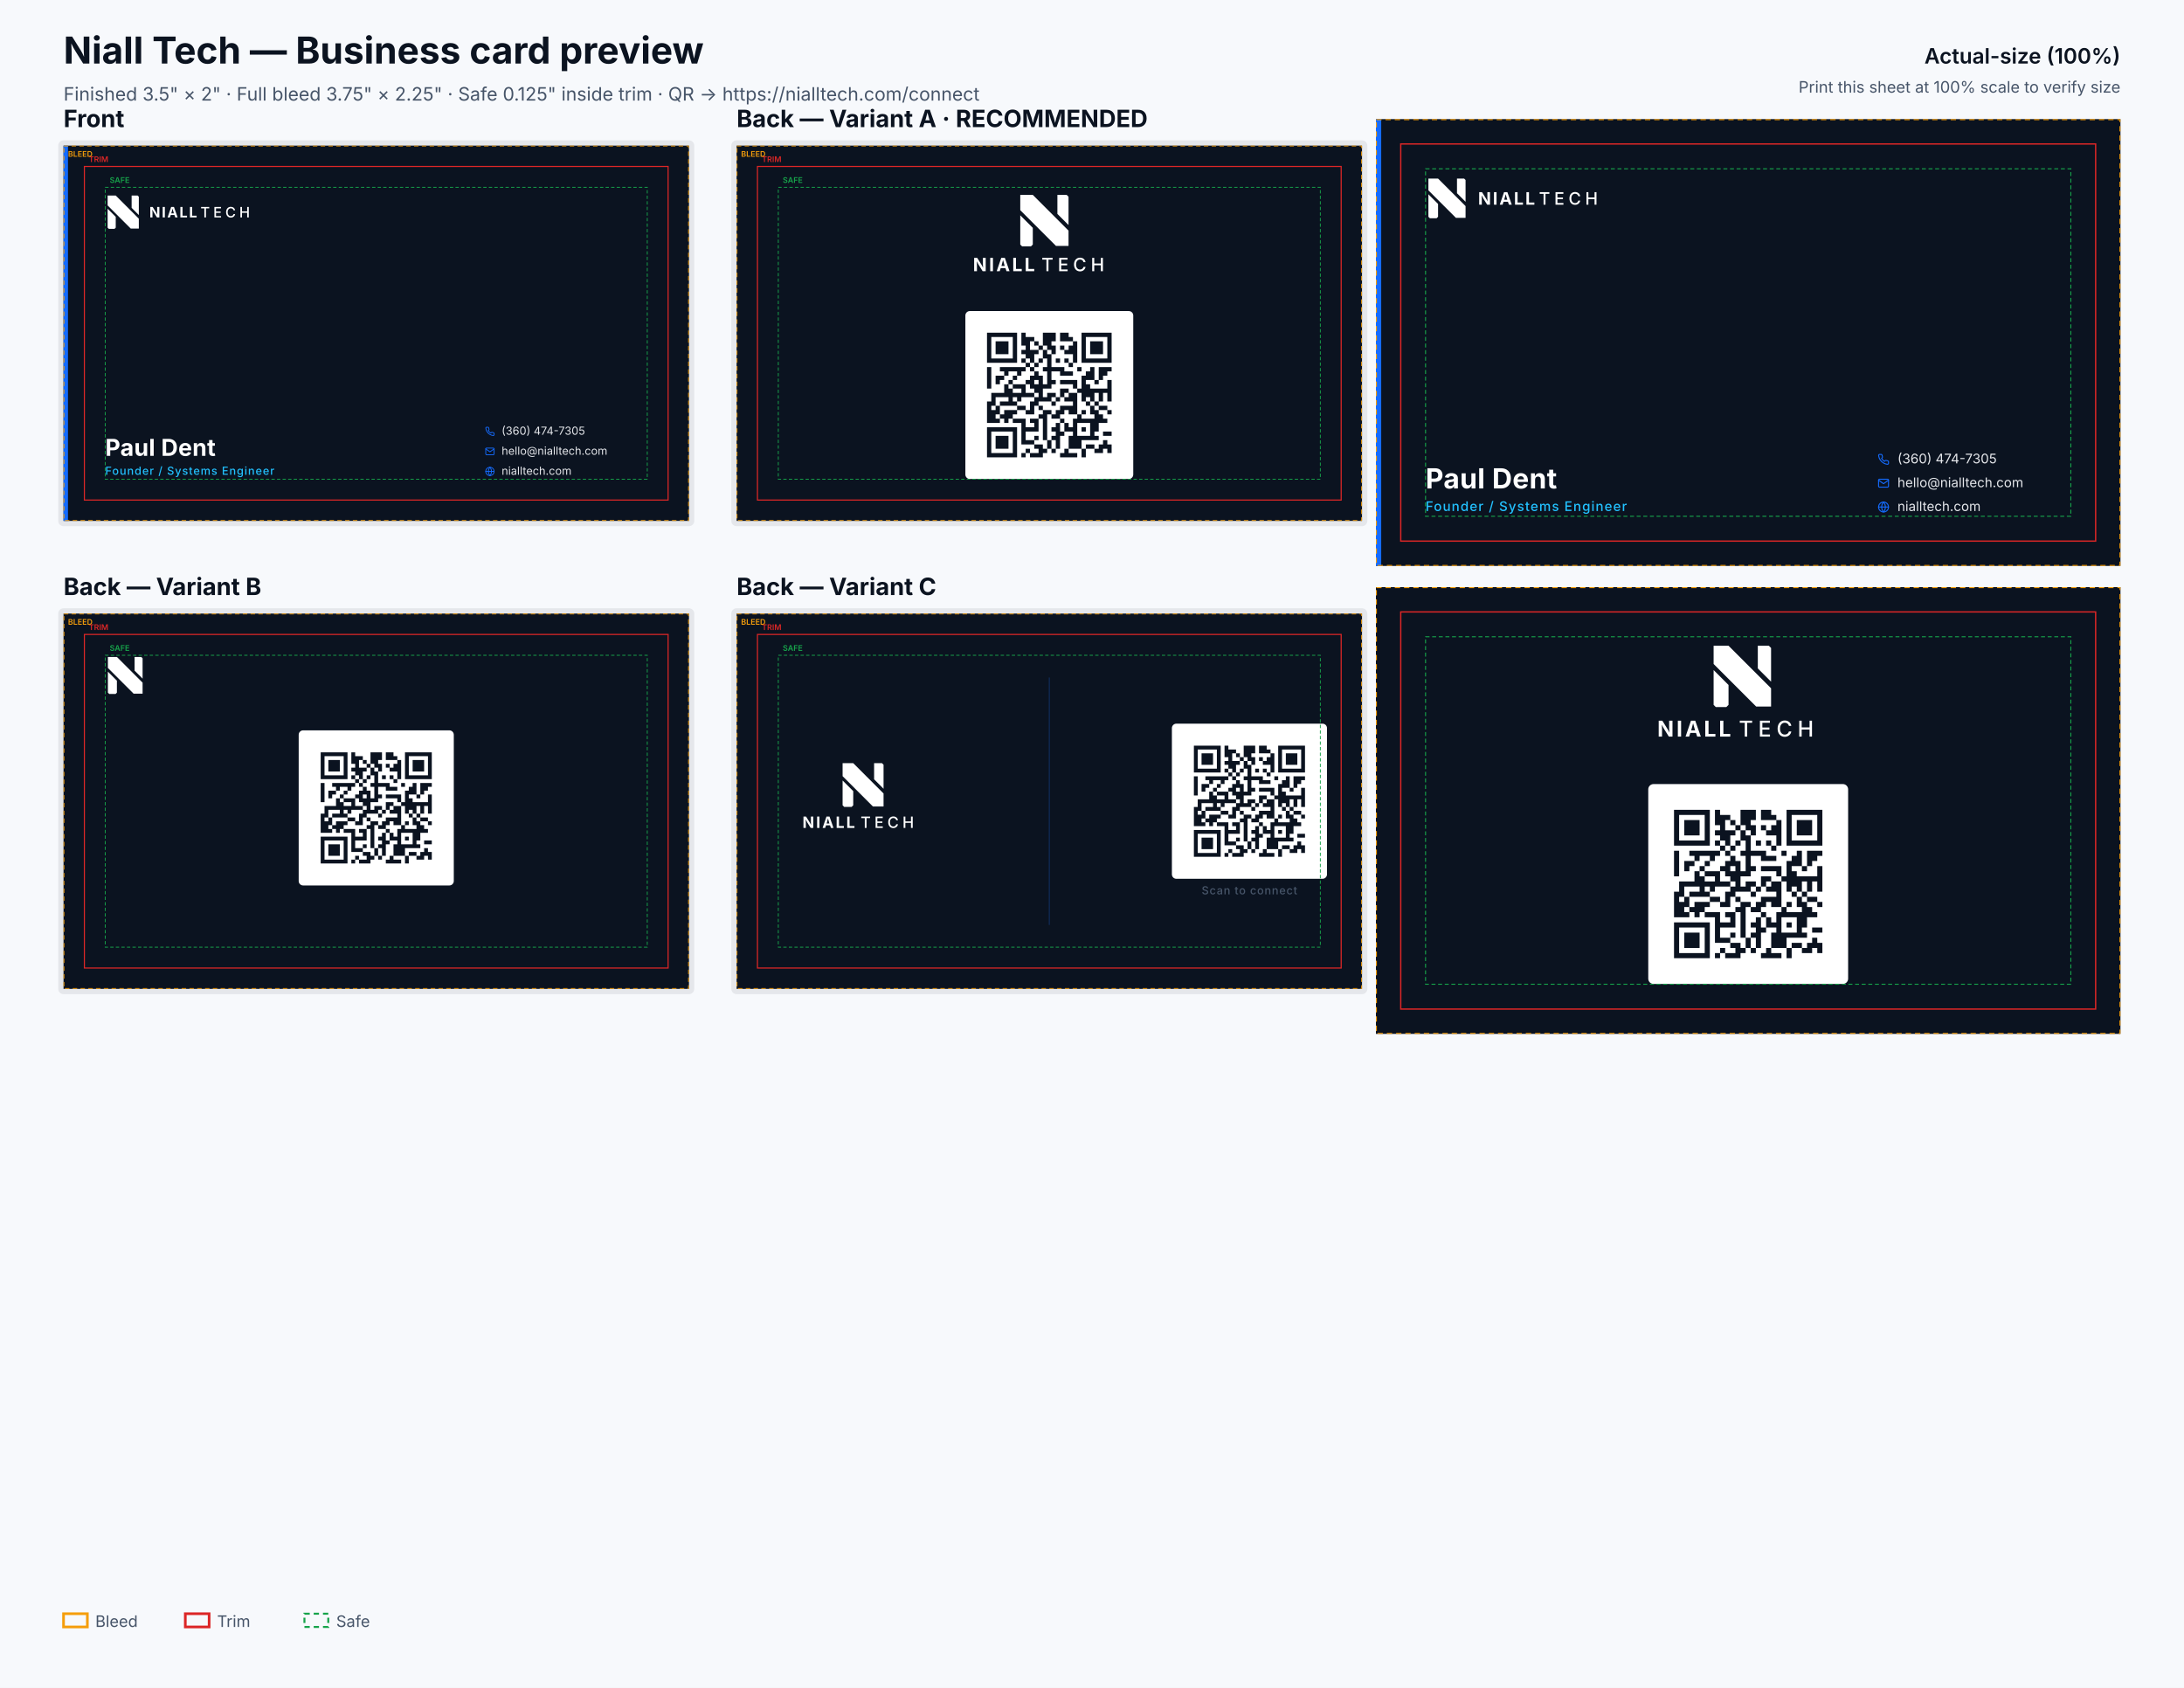
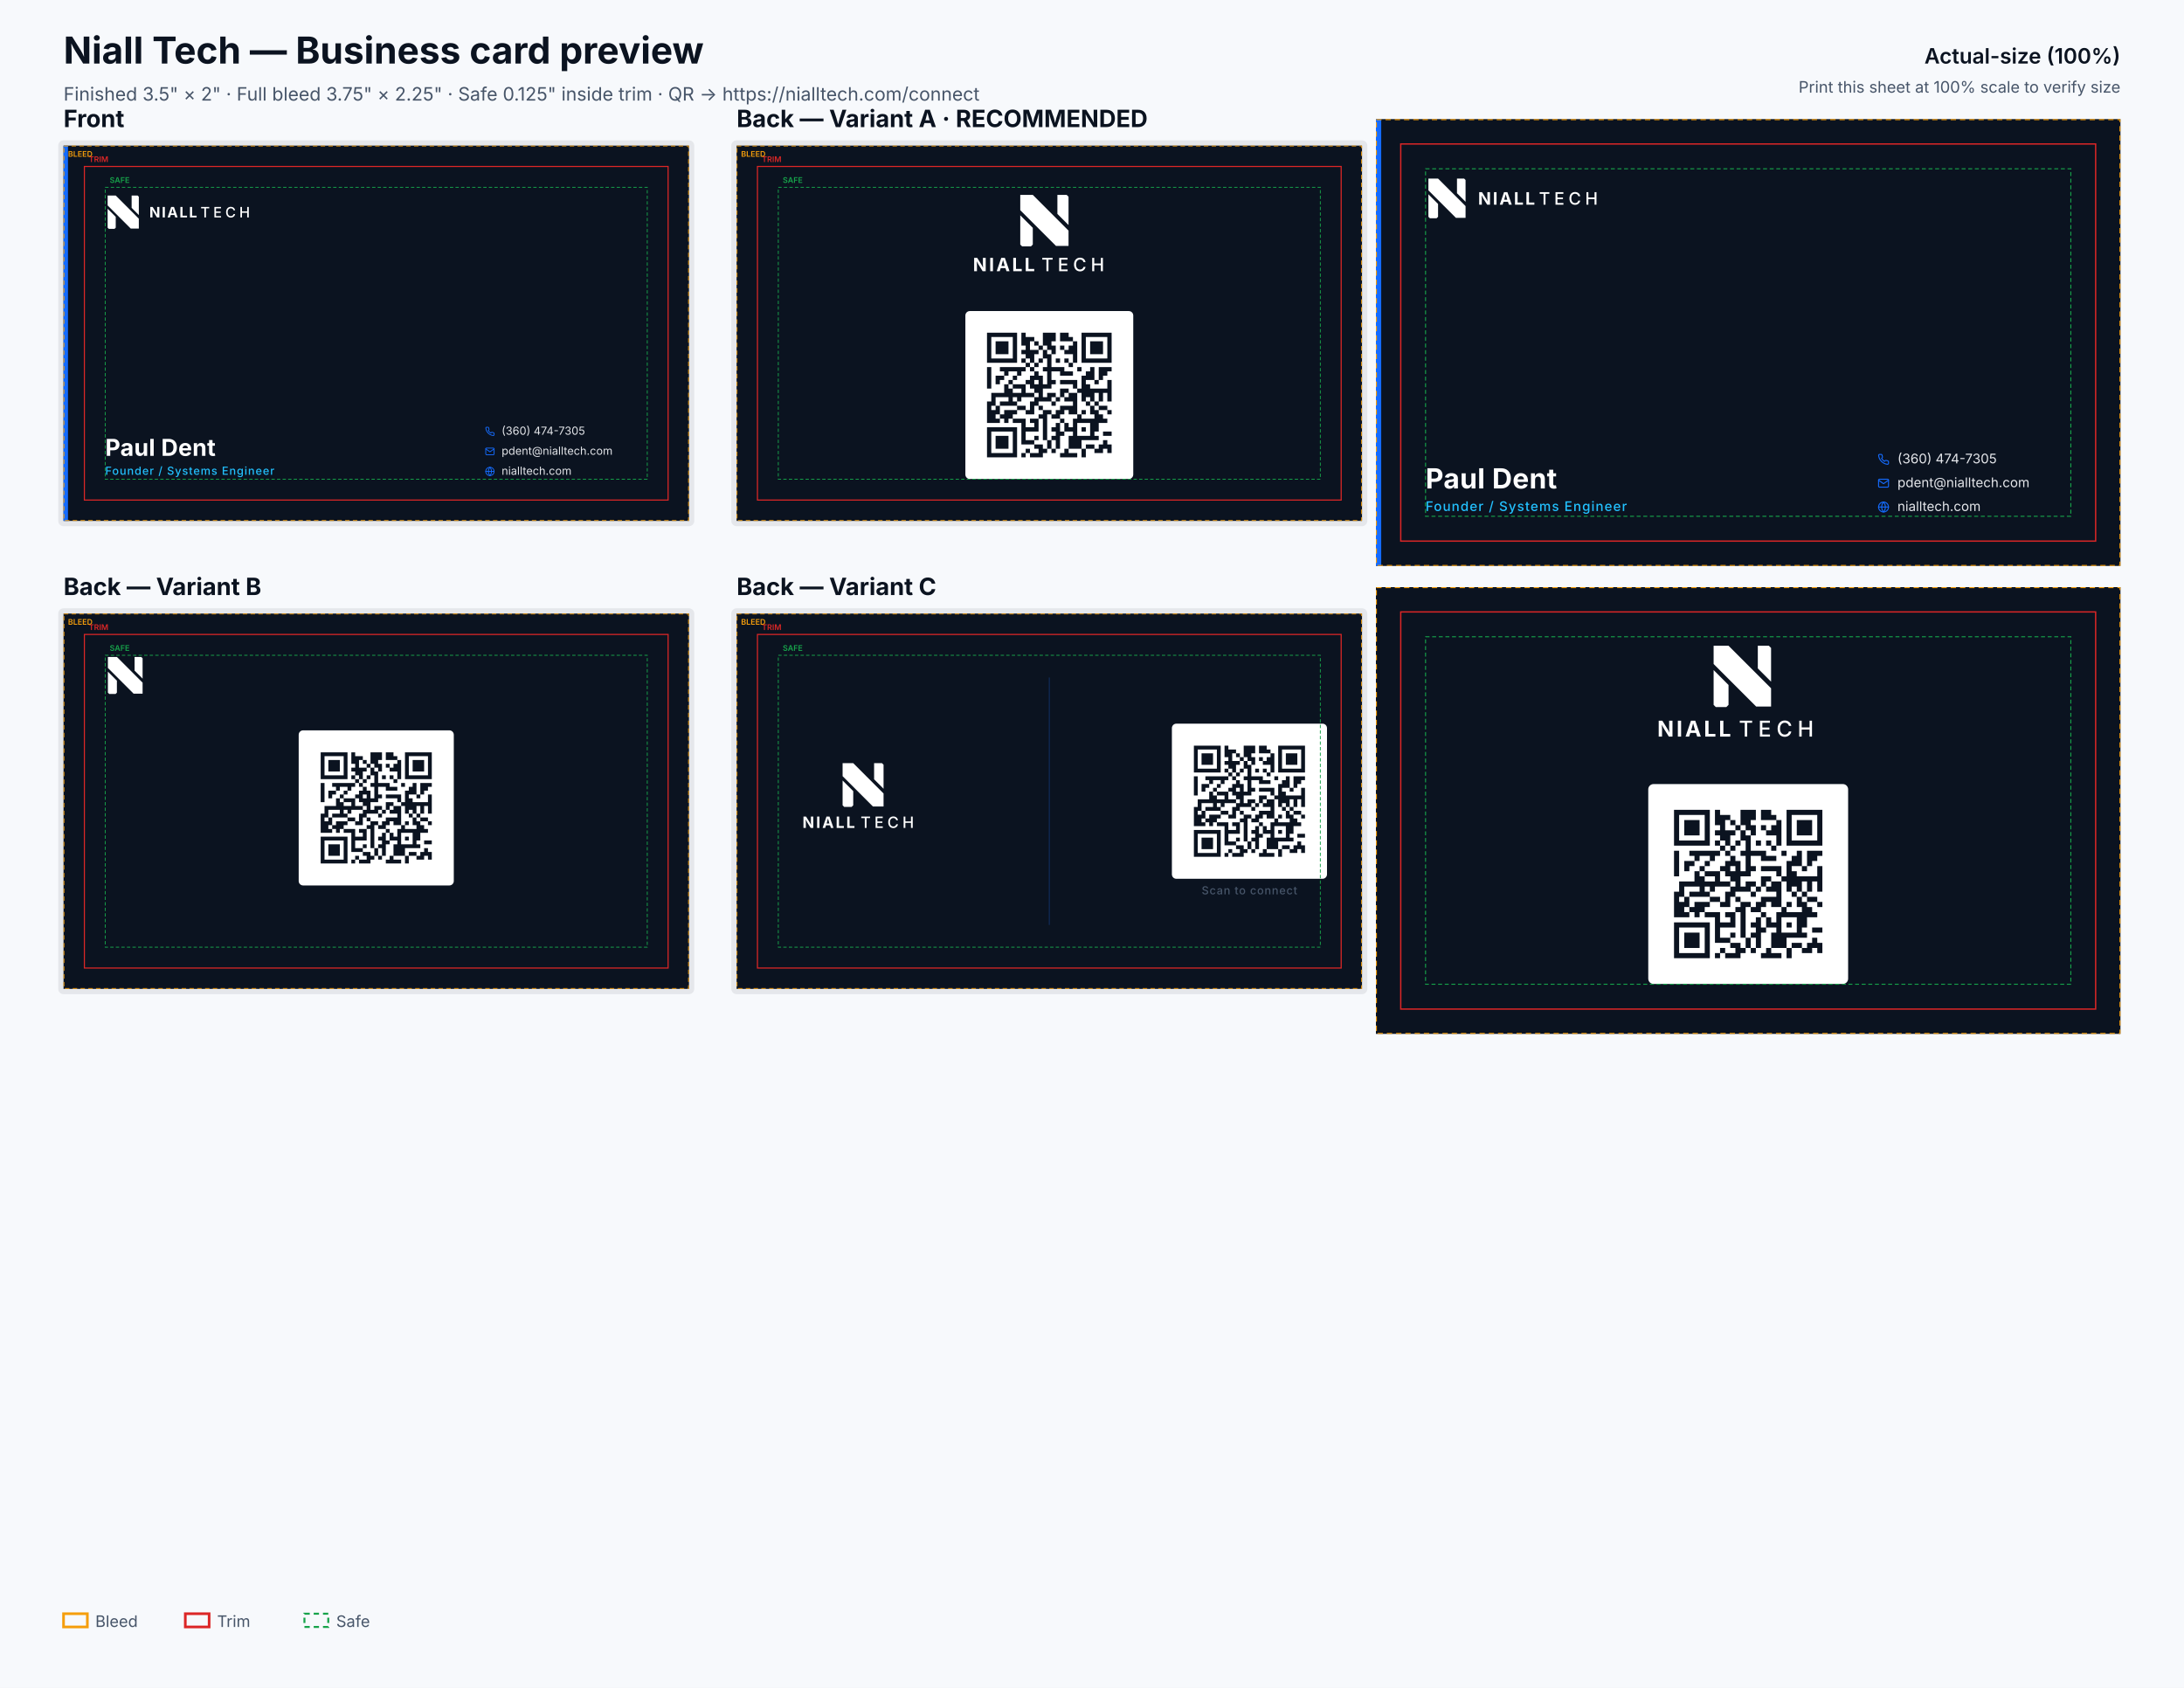
<svg xmlns="http://www.w3.org/2000/svg" viewBox="0 0 1650 1275" width="11in" height="8.5in" font-family="Inter, Arial, Helvetica, sans-serif">
  <rect width="1650" height="1275" fill="#F7F9FC" />
  <text x="48" y="48" fill="#0B1320" font-size="28" font-weight="700">Niall Tech — Business card preview</text>
  <text x="48" y="76" fill="#475569" font-size="14">Finished 3.5" × 2"  ·  Full bleed 3.75" × 2.25"  ·  Safe 0.125" inside trim  ·  QR → https://nialltech.com/connect</text>
  <text x="48" y="96" fill="#0B1320" font-size="18" font-weight="700">Front</text>
  <rect x="44" y="106" width="480.5" height="291.5" fill="#E5E7EB" rx="4" />
  <svg x="48" y="110" width="472.5" height="283.5" viewBox="0 0 1125 675">
    <g id="front">
      <rect width="1125" height="675" fill="#0B1320" />
      <rect x="0" y="0" width="8" height="675" fill="#146BFF" />
      <svg x="75" y="79" width="340" height="80.952" viewBox="0 0 420 100" preserveAspectRatio="xMinYMid meet">
        <g transform="translate(0, 10) scale(0.8)">
          <g transform="scale(0.83333)">
            <path d="M8 5H35L112 82V115H85L8 38Z" fill="#FFFFFF" />
            <path d="M8 49L35 76V112L31 116H12L8 112Z" fill="#FFFFFF" />
            <path d="M88 5H108L112 9V70L88 46Z" fill="#FFFFFF" />
          </g>
        </g>
        <g font-family="Inter, Arial, Helvetica, sans-serif">
          <text x="98" y="62" fill="#FFFFFF" font-size="32" font-weight="700" letter-spacing="3.2">NIALL</text>
          <text x="211.6" y="62" fill="#FFFFFF" font-size="32" font-weight="500" letter-spacing="7.5">TECH</text>
        </g>
      </svg>
      <text x="75" y="558" fill="#FFFFFF" font-size="42" font-weight="700" letter-spacing="0.4">Paul Dent</text>
      <text x="75" y="592" fill="#22C1FF" font-size="20" font-weight="500" letter-spacing="1.4">Founder / Systems Engineer</text>
      <g font-size="20" font-weight="400">
        <g transform="translate(758 505) scale(0.75)" fill="none" stroke="#146BFF" stroke-width="2" stroke-linecap="round" stroke-linejoin="round">
          <path d="M22 16.92v3a2 2 0 0 1-2.18 2 19.79 19.79 0 0 1-8.63-3.07 19.5 19.5 0 0 1-6-6 19.79 19.79 0 0 1-3.07-8.67A2 2 0 0 1 4.11 2h3a2 2 0 0 1 2 1.72 12.84 12.84 0 0 0 .7 2.81 2 2 0 0 1-.45 2.11L8.09 9.91a16 16 0 0 0 6 6l1.27-1.27a2 2 0 0 1 2.11-.45 12.84 12.84 0 0 0 2.81.7A2 2 0 0 1 22 16.92z" />
        </g>
        <text x="788" y="520" fill="#E5E7EB">(360) 474-7305</text>
        <g transform="translate(758 541) scale(0.75)" fill="none" stroke="#146BFF" stroke-width="2" stroke-linecap="round" stroke-linejoin="round">
          <path d="M4 4h16a2 2 0 0 1 2 2v12a2 2 0 0 1-2 2H4a2 2 0 0 1-2-2V6a2 2 0 0 1 2-2z" />
          <path d="m22 6-10 7L2 6" />
        </g>
-         <text x="788" y="556" fill="#E5E7EB">hello@nialltech.com</text>
+         <text x="788" y="556" fill="#E5E7EB">pdent@nialltech.com</text>
        <g transform="translate(758 577) scale(0.75)" fill="none" stroke="#146BFF" stroke-width="2" stroke-linecap="round" stroke-linejoin="round">
          <path d="M12 2a10 10 0 1 0 0 20 10 10 0 0 0 0-20z" />
          <path d="M2 12h20 M12 2a15.3 15.3 0 0 1 0 20 M12 2a15.3 15.3 0 0 0 0 20" />
        </g>
        <text x="788" y="592" fill="#E5E7EB">nialltech.com</text>
      </g>
    </g>
    <rect x="0.5" y="0.5" width="1124" height="674" fill="none" stroke="#F59E0B" stroke-width="2" stroke-dasharray="8 6" />
    <rect x="37.5" y="37.5" width="1050" height="600" fill="none" stroke="#DC2626" stroke-width="2" />
    <rect x="75" y="75" width="975" height="525" fill="none" stroke="#16A34A" stroke-width="1.5" stroke-dasharray="6 4" />
    <text x="45.5" y="29.5" fill="#DC2626" font-size="14" font-weight="600">TRIM</text>
    <text x="83" y="67" fill="#16A34A" font-size="14" font-weight="600">SAFE</text>
    <text x="8" y="20" fill="#F59E0B" font-size="14" font-weight="600">BLEED</text>
  </svg>
  <text x="556.5" y="96" fill="#0B1320" font-size="18" font-weight="700">Back — Variant A  ·  RECOMMENDED</text>
  <rect x="552.5" y="106" width="480.5" height="291.5" fill="#E5E7EB" rx="4" />
  <svg x="556.5" y="110" width="472.5" height="283.5" viewBox="0 0 1125 675">
    <g id="backA">
      <rect width="1125" height="675" fill="#0B1320" />
      <svg x="397.5" y="75" width="330" height="188.571" viewBox="0 0 280 160" preserveAspectRatio="xMidYMid meet">
        <g transform="translate(90, 8) scale(0.85)">
          <g transform="scale(0.83333)">
            <path d="M8 5H35L112 82V115H85L8 38Z" fill="#FFFFFF" />
            <path d="M8 49L35 76V112L31 116H12L8 112Z" fill="#FFFFFF" />
            <path d="M88 5H108L112 9V70L88 46Z" fill="#FFFFFF" />
          </g>
        </g>
        <g font-family="Inter, Arial, Helvetica, sans-serif">
          <text x="118" y="128" fill="#FFFFFF" font-size="28" font-weight="700" letter-spacing="3.2" text-anchor="end">NIALL</text>
          <text x="128" y="128" fill="#FFFFFF" font-size="28" font-weight="500" letter-spacing="6.5" text-anchor="start">TECH</text>
        </g>
      </svg>
      <rect x="411.5" y="297.571" width="302" height="302" rx="8" fill="#FFFFFF" />
      <svg x="419.5" y="305.571" width="286" height="286" viewBox="0 0 37 37" preserveAspectRatio="xMidYMid meet">
        <path fill="#FFFFFF" d="M0 0h37v37H0z" />
        <path stroke="#0B1320" d="M4 4.5h7m1 0h1m4 0h3m1 0h2m3 0h7M4 5.5h1m5 0h1m1 0h3m2 0h3m1 0h3m2 0h1m5 0h1M4 6.5h1m1 0h3m1 0h1m1 0h2m1 0h1m1 0h2m5 0h1m1 0h1m1 0h3m1 0h1M4 7.5h1m1 0h3m1 0h1m2 0h1m2 0h1m1 0h2m1 0h1m1 0h2m1 0h1m1 0h3m1 0h1M4 8.5h1m1 0h3m1 0h1m1 0h4m1 0h1m1 0h1m2 0h3m1 0h1m1 0h3m1 0h1M4 9.5h1m5 0h1m2 0h2m2 0h2m5 0h1m1 0h1m5 0h1M4 10.5h7m1 0h1m1 0h1m1 0h1m1 0h1m1 0h1m1 0h1m1 0h1m1 0h7M13 11.5h1m1 0h1m2 0h1m4 0h1M4 12.5h1m2 0h6m1 0h1m2 0h5m3 0h1m2 0h1m1 0h3M4 13.5h1m3 0h1m2 0h1m3 0h1m2 0h1m2 0h3m3 0h2m1 0h2M4 14.5h1m1 0h2m2 0h1m3 0h3m1 0h1m7 0h3m1 0h1M4 15.5h1m1 0h1m2 0h1m3 0h2m1 0h1m1 0h2m1 0h4m1 0h1m2 0h1m2 0h1M4 16.5h1m3 0h1m1 0h3m1 0h5m5 0h1m1 0h2m4 0h1M8 17.5h2m2 0h1m2 0h2m4 0h2m2 0h8M5 18.5h10m1 0h1m1 0h2m1 0h1m1 0h2m1 0h3m1 0h1m1 0h1M5 19.5h1m3 0h1m1 0h1m3 0h4m1 0h1m1 0h3m1 0h1m1 0h1m1 0h1m1 0h1M4 20.5h2m1 0h4m3 0h2m3 0h1m4 0h1m2 0h1m1 0h1M4 21.5h1m1 0h1m4 0h2m1 0h1m1 0h1m4 0h4m3 0h1m1 0h2M4 22.5h3m1 0h3m2 0h2m2 0h2m1 0h2m1 0h2m1 0h1m1 0h2m2 0h1M4 23.5h2m1 0h3m6 0h2m1 0h2m4 0h1m3 0h2M4 24.5h3m1 0h1m1 0h3m1 0h2m1 0h1m3 0h1m2 0h8M12 25.5h1m2 0h1m1 0h1m2 0h1m1 0h1m1 0h1m3 0h2M4 26.5h7m1 0h4m1 0h1m1 0h2m1 0h3m1 0h1m1 0h2M4 27.5h1m5 0h1m1 0h1m4 0h1m2 0h2m2 0h1m3 0h1m2 0h2M4 28.5h1m1 0h3m1 0h1m1 0h1m2 0h1m1 0h1m1 0h2m2 0h7M4 29.5h1m1 0h3m1 0h1m1 0h3m3 0h1m1 0h1m2 0h3m5 0h1M4 30.5h1m1 0h3m1 0h1m4 0h2m1 0h1m1 0h1m2 0h3m1 0h2m1 0h3M4 31.5h1m5 0h1m2 0h1m2 0h2m1 0h1m2 0h1m3 0h1m2 0h2m1 0h1M4 32.5h7m1 0h1m1 0h3m4 0h4m1 0h1" />
      </svg>
    </g>
    <rect x="0.5" y="0.5" width="1124" height="674" fill="none" stroke="#F59E0B" stroke-width="2" stroke-dasharray="8 6" />
    <rect x="37.5" y="37.5" width="1050" height="600" fill="none" stroke="#DC2626" stroke-width="2" />
    <rect x="75" y="75" width="975" height="525" fill="none" stroke="#16A34A" stroke-width="1.5" stroke-dasharray="6 4" />
    <text x="45.5" y="29.5" fill="#DC2626" font-size="14" font-weight="600">TRIM</text>
    <text x="83" y="67" fill="#16A34A" font-size="14" font-weight="600">SAFE</text>
    <text x="8" y="20" fill="#F59E0B" font-size="14" font-weight="600">BLEED</text>
  </svg>
  <text x="48" y="449.5" fill="#0B1320" font-size="18" font-weight="700">Back — Variant B</text>
  <rect x="44" y="459.5" width="480.5" height="291.5" fill="#E5E7EB" rx="4" />
  <svg x="48" y="463.5" width="472.5" height="283.5" viewBox="0 0 1125 675">
    <g id="backB">
      <rect width="1125" height="675" fill="#0B1320" />
      <svg x="75" y="75" width="72" height="72" viewBox="0 0 100 100" preserveAspectRatio="xMinYMid meet">
        <g transform="scale(0.83333)">
          <path d="M8 5H35L112 82V115H85L8 38Z" fill="#FFFFFF" />
          <path d="M8 49L35 76V112L31 116H12L8 112Z" fill="#FFFFFF" />
          <path d="M88 5H108L112 9V70L88 46Z" fill="#FFFFFF" />
        </g>
      </svg>
      <rect x="423" y="210" width="279" height="279" rx="8" fill="#FFFFFF" />
      <svg x="435" y="222" width="255" height="255" viewBox="0 0 37 37" preserveAspectRatio="xMidYMid meet">
        <path fill="#FFFFFF" d="M0 0h37v37H0z" />
        <path stroke="#0B1320" d="M4 4.5h7m1 0h1m4 0h3m1 0h2m3 0h7M4 5.5h1m5 0h1m1 0h3m2 0h3m1 0h3m2 0h1m5 0h1M4 6.5h1m1 0h3m1 0h1m1 0h2m1 0h1m1 0h2m5 0h1m1 0h1m1 0h3m1 0h1M4 7.5h1m1 0h3m1 0h1m2 0h1m2 0h1m1 0h2m1 0h1m1 0h2m1 0h1m1 0h3m1 0h1M4 8.5h1m1 0h3m1 0h1m1 0h4m1 0h1m1 0h1m2 0h3m1 0h1m1 0h3m1 0h1M4 9.5h1m5 0h1m2 0h2m2 0h2m5 0h1m1 0h1m5 0h1M4 10.5h7m1 0h1m1 0h1m1 0h1m1 0h1m1 0h1m1 0h1m1 0h1m1 0h7M13 11.5h1m1 0h1m2 0h1m4 0h1M4 12.5h1m2 0h6m1 0h1m2 0h5m3 0h1m2 0h1m1 0h3M4 13.5h1m3 0h1m2 0h1m3 0h1m2 0h1m2 0h3m3 0h2m1 0h2M4 14.5h1m1 0h2m2 0h1m3 0h3m1 0h1m7 0h3m1 0h1M4 15.5h1m1 0h1m2 0h1m3 0h2m1 0h1m1 0h2m1 0h4m1 0h1m2 0h1m2 0h1M4 16.5h1m3 0h1m1 0h3m1 0h5m5 0h1m1 0h2m4 0h1M8 17.5h2m2 0h1m2 0h2m4 0h2m2 0h8M5 18.5h10m1 0h1m1 0h2m1 0h1m1 0h2m1 0h3m1 0h1m1 0h1M5 19.5h1m3 0h1m1 0h1m3 0h4m1 0h1m1 0h3m1 0h1m1 0h1m1 0h1m1 0h1M4 20.5h2m1 0h4m3 0h2m3 0h1m4 0h1m2 0h1m1 0h1M4 21.5h1m1 0h1m4 0h2m1 0h1m1 0h1m4 0h4m3 0h1m1 0h2M4 22.5h3m1 0h3m2 0h2m2 0h2m1 0h2m1 0h2m1 0h1m1 0h2m2 0h1M4 23.5h2m1 0h3m6 0h2m1 0h2m4 0h1m3 0h2M4 24.5h3m1 0h1m1 0h3m1 0h2m1 0h1m3 0h1m2 0h8M12 25.5h1m2 0h1m1 0h1m2 0h1m1 0h1m1 0h1m3 0h2M4 26.5h7m1 0h4m1 0h1m1 0h2m1 0h3m1 0h1m1 0h2M4 27.5h1m5 0h1m1 0h1m4 0h1m2 0h2m2 0h1m3 0h1m2 0h2M4 28.5h1m1 0h3m1 0h1m1 0h1m2 0h1m1 0h1m1 0h2m2 0h7M4 29.5h1m1 0h3m1 0h1m1 0h3m3 0h1m1 0h1m2 0h3m5 0h1M4 30.5h1m1 0h3m1 0h1m4 0h2m1 0h1m1 0h1m2 0h3m1 0h2m1 0h3M4 31.5h1m5 0h1m2 0h1m2 0h2m1 0h1m2 0h1m3 0h1m2 0h2m1 0h1M4 32.5h7m1 0h1m1 0h3m4 0h4m1 0h1" />
      </svg>
    </g>
    <rect x="0.5" y="0.5" width="1124" height="674" fill="none" stroke="#F59E0B" stroke-width="2" stroke-dasharray="8 6" />
    <rect x="37.5" y="37.5" width="1050" height="600" fill="none" stroke="#DC2626" stroke-width="2" />
    <rect x="75" y="75" width="975" height="525" fill="none" stroke="#16A34A" stroke-width="1.5" stroke-dasharray="6 4" />
    <text x="45.5" y="29.5" fill="#DC2626" font-size="14" font-weight="600">TRIM</text>
    <text x="83" y="67" fill="#16A34A" font-size="14" font-weight="600">SAFE</text>
    <text x="8" y="20" fill="#F59E0B" font-size="14" font-weight="600">BLEED</text>
  </svg>
  <text x="556.5" y="449.5" fill="#0B1320" font-size="18" font-weight="700">Back — Variant C</text>
  <rect x="552.5" y="459.5" width="480.5" height="291.5" fill="#E5E7EB" rx="4" />
  <svg x="556.5" y="463.5" width="472.5" height="283.5" viewBox="0 0 1125 675">
    <g id="backC">
      <rect width="1125" height="675" fill="#0B1320" />
      <line x1="562.5" y1="115" x2="562.5" y2="560" stroke="#102A56" stroke-width="2" />
      <svg x="95" y="257.5" width="280" height="160" viewBox="0 0 280 160" preserveAspectRatio="xMidYMid meet">
        <g transform="translate(90, 8) scale(0.85)">
          <g transform="scale(0.83333)">
            <path d="M8 5H35L112 82V115H85L8 38Z" fill="#FFFFFF" />
            <path d="M8 49L35 76V112L31 116H12L8 112Z" fill="#FFFFFF" />
            <path d="M88 5H108L112 9V70L88 46Z" fill="#FFFFFF" />
          </g>
        </g>
        <g font-family="Inter, Arial, Helvetica, sans-serif">
          <text x="118" y="128" fill="#FFFFFF" font-size="28" font-weight="700" letter-spacing="3.2" text-anchor="end">NIALL</text>
          <text x="128" y="128" fill="#FFFFFF" font-size="28" font-weight="500" letter-spacing="6.5" text-anchor="start">TECH</text>
        </g>
      </svg>
      <rect x="783" y="198" width="279" height="279" rx="8" fill="#FFFFFF" />
      <svg x="795" y="210" width="255" height="255" viewBox="0 0 37 37" preserveAspectRatio="xMidYMid meet">
        <path fill="#FFFFFF" d="M0 0h37v37H0z" />
        <path stroke="#0B1320" d="M4 4.5h7m1 0h1m4 0h3m1 0h2m3 0h7M4 5.5h1m5 0h1m1 0h3m2 0h3m1 0h3m2 0h1m5 0h1M4 6.5h1m1 0h3m1 0h1m1 0h2m1 0h1m1 0h2m5 0h1m1 0h1m1 0h3m1 0h1M4 7.5h1m1 0h3m1 0h1m2 0h1m2 0h1m1 0h2m1 0h1m1 0h2m1 0h1m1 0h3m1 0h1M4 8.5h1m1 0h3m1 0h1m1 0h4m1 0h1m1 0h1m2 0h3m1 0h1m1 0h3m1 0h1M4 9.5h1m5 0h1m2 0h2m2 0h2m5 0h1m1 0h1m5 0h1M4 10.5h7m1 0h1m1 0h1m1 0h1m1 0h1m1 0h1m1 0h1m1 0h1m1 0h7M13 11.5h1m1 0h1m2 0h1m4 0h1M4 12.5h1m2 0h6m1 0h1m2 0h5m3 0h1m2 0h1m1 0h3M4 13.5h1m3 0h1m2 0h1m3 0h1m2 0h1m2 0h3m3 0h2m1 0h2M4 14.5h1m1 0h2m2 0h1m3 0h3m1 0h1m7 0h3m1 0h1M4 15.5h1m1 0h1m2 0h1m3 0h2m1 0h1m1 0h2m1 0h4m1 0h1m2 0h1m2 0h1M4 16.5h1m3 0h1m1 0h3m1 0h5m5 0h1m1 0h2m4 0h1M8 17.5h2m2 0h1m2 0h2m4 0h2m2 0h8M5 18.5h10m1 0h1m1 0h2m1 0h1m1 0h2m1 0h3m1 0h1m1 0h1M5 19.5h1m3 0h1m1 0h1m3 0h4m1 0h1m1 0h3m1 0h1m1 0h1m1 0h1m1 0h1M4 20.5h2m1 0h4m3 0h2m3 0h1m4 0h1m2 0h1m1 0h1M4 21.5h1m1 0h1m4 0h2m1 0h1m1 0h1m4 0h4m3 0h1m1 0h2M4 22.5h3m1 0h3m2 0h2m2 0h2m1 0h2m1 0h2m1 0h1m1 0h2m2 0h1M4 23.5h2m1 0h3m6 0h2m1 0h2m4 0h1m3 0h2M4 24.5h3m1 0h1m1 0h3m1 0h2m1 0h1m3 0h1m2 0h8M12 25.5h1m2 0h1m1 0h1m2 0h1m1 0h1m1 0h1m3 0h2M4 26.5h7m1 0h4m1 0h1m1 0h2m1 0h3m1 0h1m1 0h2M4 27.5h1m5 0h1m1 0h1m4 0h1m2 0h2m2 0h1m3 0h1m2 0h2M4 28.5h1m1 0h3m1 0h1m1 0h1m2 0h1m1 0h1m1 0h2m2 0h7M4 29.5h1m1 0h3m1 0h1m1 0h3m3 0h1m1 0h1m2 0h3m5 0h1M4 30.5h1m1 0h3m1 0h1m4 0h2m1 0h1m1 0h1m2 0h3m1 0h2m1 0h3M4 31.5h1m5 0h1m2 0h1m2 0h2m1 0h1m2 0h1m3 0h1m2 0h2m1 0h1M4 32.5h7m1 0h1m1 0h3m4 0h4m1 0h1" />
      </svg>
      <text x="922.5" y="505" text-anchor="middle" fill="#475569" font-size="20" font-weight="500" letter-spacing="1.2">Scan to connect</text>
    </g>
    <rect x="0.5" y="0.5" width="1124" height="674" fill="none" stroke="#F59E0B" stroke-width="2" stroke-dasharray="8 6" />
    <rect x="37.5" y="37.5" width="1050" height="600" fill="none" stroke="#DC2626" stroke-width="2" />
    <rect x="75" y="75" width="975" height="525" fill="none" stroke="#16A34A" stroke-width="1.5" stroke-dasharray="6 4" />
    <text x="45.5" y="29.5" fill="#DC2626" font-size="14" font-weight="600">TRIM</text>
    <text x="83" y="67" fill="#16A34A" font-size="14" font-weight="600">SAFE</text>
    <text x="8" y="20" fill="#F59E0B" font-size="14" font-weight="600">BLEED</text>
  </svg>
  <text x="1602" y="48" text-anchor="end" fill="#0B1320" font-size="16" font-weight="600">Actual-size (100%)</text>
  <text x="1602" y="70" text-anchor="end" fill="#475569" font-size="12">Print this sheet at 100% scale to verify size</text>
  <svg x="1039.5" y="90" width="562.5" height="337.5" viewBox="0 0 1125 675">
    <g id="front">
      <rect width="1125" height="675" fill="#0B1320" />
      <rect x="0" y="0" width="8" height="675" fill="#146BFF" />
      <svg x="75" y="79" width="340" height="80.952" viewBox="0 0 420 100" preserveAspectRatio="xMinYMid meet">
        <g transform="translate(0, 10) scale(0.8)">
          <g transform="scale(0.83333)">
            <path d="M8 5H35L112 82V115H85L8 38Z" fill="#FFFFFF" />
            <path d="M8 49L35 76V112L31 116H12L8 112Z" fill="#FFFFFF" />
            <path d="M88 5H108L112 9V70L88 46Z" fill="#FFFFFF" />
          </g>
        </g>
        <g font-family="Inter, Arial, Helvetica, sans-serif">
          <text x="98" y="62" fill="#FFFFFF" font-size="32" font-weight="700" letter-spacing="3.2">NIALL</text>
          <text x="211.6" y="62" fill="#FFFFFF" font-size="32" font-weight="500" letter-spacing="7.5">TECH</text>
        </g>
      </svg>
      <text x="75" y="558" fill="#FFFFFF" font-size="42" font-weight="700" letter-spacing="0.4">Paul Dent</text>
      <text x="75" y="592" fill="#22C1FF" font-size="20" font-weight="500" letter-spacing="1.4">Founder / Systems Engineer</text>
      <g font-size="20" font-weight="400">
        <g transform="translate(758 505) scale(0.75)" fill="none" stroke="#146BFF" stroke-width="2" stroke-linecap="round" stroke-linejoin="round">
          <path d="M22 16.92v3a2 2 0 0 1-2.18 2 19.79 19.79 0 0 1-8.63-3.07 19.5 19.5 0 0 1-6-6 19.79 19.79 0 0 1-3.07-8.67A2 2 0 0 1 4.11 2h3a2 2 0 0 1 2 1.72 12.84 12.84 0 0 0 .7 2.81 2 2 0 0 1-.45 2.11L8.09 9.91a16 16 0 0 0 6 6l1.27-1.27a2 2 0 0 1 2.11-.45 12.84 12.84 0 0 0 2.81.7A2 2 0 0 1 22 16.92z" />
        </g>
        <text x="788" y="520" fill="#E5E7EB">(360) 474-7305</text>
        <g transform="translate(758 541) scale(0.75)" fill="none" stroke="#146BFF" stroke-width="2" stroke-linecap="round" stroke-linejoin="round">
          <path d="M4 4h16a2 2 0 0 1 2 2v12a2 2 0 0 1-2 2H4a2 2 0 0 1-2-2V6a2 2 0 0 1 2-2z" />
          <path d="m22 6-10 7L2 6" />
        </g>
-         <text x="788" y="556" fill="#E5E7EB">hello@nialltech.com</text>
+         <text x="788" y="556" fill="#E5E7EB">pdent@nialltech.com</text>
        <g transform="translate(758 577) scale(0.75)" fill="none" stroke="#146BFF" stroke-width="2" stroke-linecap="round" stroke-linejoin="round">
          <path d="M12 2a10 10 0 1 0 0 20 10 10 0 0 0 0-20z" />
          <path d="M2 12h20 M12 2a15.3 15.3 0 0 1 0 20 M12 2a15.3 15.3 0 0 0 0 20" />
        </g>
        <text x="788" y="592" fill="#E5E7EB">nialltech.com</text>
      </g>
    </g>
    <rect x="0.5" y="0.5" width="1124" height="674" fill="none" stroke="#F59E0B" stroke-width="2" stroke-dasharray="8 6" />
    <rect x="37.5" y="37.5" width="1050" height="600" fill="none" stroke="#DC2626" stroke-width="2" />
    <rect x="75" y="75" width="975" height="525" fill="none" stroke="#16A34A" stroke-width="1.5" stroke-dasharray="6 4" />
  </svg>
  <svg x="1039.5" y="443.5" width="562.5" height="337.5" viewBox="0 0 1125 675">
    <g id="backFinalActual">
      <rect width="1125" height="675" fill="#0B1320" />
      <svg x="397.5" y="75" width="330" height="188.571" viewBox="0 0 280 160" preserveAspectRatio="xMidYMid meet">
        <g transform="translate(90, 8) scale(0.85)">
          <g transform="scale(0.83333)">
            <path d="M8 5H35L112 82V115H85L8 38Z" fill="#FFFFFF" />
            <path d="M8 49L35 76V112L31 116H12L8 112Z" fill="#FFFFFF" />
            <path d="M88 5H108L112 9V70L88 46Z" fill="#FFFFFF" />
          </g>
        </g>
        <g font-family="Inter, Arial, Helvetica, sans-serif">
          <text x="118" y="128" fill="#FFFFFF" font-size="28" font-weight="700" letter-spacing="3.2" text-anchor="end">NIALL</text>
          <text x="128" y="128" fill="#FFFFFF" font-size="28" font-weight="500" letter-spacing="6.5" text-anchor="start">TECH</text>
        </g>
      </svg>
      <rect x="411.5" y="297.571" width="302" height="302" rx="8" fill="#FFFFFF" />
      <svg x="419.5" y="305.571" width="286" height="286" viewBox="0 0 37 37" preserveAspectRatio="xMidYMid meet">
        <path fill="#FFFFFF" d="M0 0h37v37H0z" />
        <path stroke="#0B1320" d="M4 4.5h7m1 0h1m4 0h3m1 0h2m3 0h7M4 5.5h1m5 0h1m1 0h3m2 0h3m1 0h3m2 0h1m5 0h1M4 6.5h1m1 0h3m1 0h1m1 0h2m1 0h1m1 0h2m5 0h1m1 0h1m1 0h3m1 0h1M4 7.5h1m1 0h3m1 0h1m2 0h1m2 0h1m1 0h2m1 0h1m1 0h2m1 0h1m1 0h3m1 0h1M4 8.5h1m1 0h3m1 0h1m1 0h4m1 0h1m1 0h1m2 0h3m1 0h1m1 0h3m1 0h1M4 9.5h1m5 0h1m2 0h2m2 0h2m5 0h1m1 0h1m5 0h1M4 10.5h7m1 0h1m1 0h1m1 0h1m1 0h1m1 0h1m1 0h1m1 0h1m1 0h7M13 11.5h1m1 0h1m2 0h1m4 0h1M4 12.5h1m2 0h6m1 0h1m2 0h5m3 0h1m2 0h1m1 0h3M4 13.5h1m3 0h1m2 0h1m3 0h1m2 0h1m2 0h3m3 0h2m1 0h2M4 14.5h1m1 0h2m2 0h1m3 0h3m1 0h1m7 0h3m1 0h1M4 15.5h1m1 0h1m2 0h1m3 0h2m1 0h1m1 0h2m1 0h4m1 0h1m2 0h1m2 0h1M4 16.5h1m3 0h1m1 0h3m1 0h5m5 0h1m1 0h2m4 0h1M8 17.5h2m2 0h1m2 0h2m4 0h2m2 0h8M5 18.5h10m1 0h1m1 0h2m1 0h1m1 0h2m1 0h3m1 0h1m1 0h1M5 19.5h1m3 0h1m1 0h1m3 0h4m1 0h1m1 0h3m1 0h1m1 0h1m1 0h1m1 0h1M4 20.5h2m1 0h4m3 0h2m3 0h1m4 0h1m2 0h1m1 0h1M4 21.5h1m1 0h1m4 0h2m1 0h1m1 0h1m4 0h4m3 0h1m1 0h2M4 22.5h3m1 0h3m2 0h2m2 0h2m1 0h2m1 0h2m1 0h1m1 0h2m2 0h1M4 23.5h2m1 0h3m6 0h2m1 0h2m4 0h1m3 0h2M4 24.5h3m1 0h1m1 0h3m1 0h2m1 0h1m3 0h1m2 0h8M12 25.5h1m2 0h1m1 0h1m2 0h1m1 0h1m1 0h1m3 0h2M4 26.5h7m1 0h4m1 0h1m1 0h2m1 0h3m1 0h1m1 0h2M4 27.5h1m5 0h1m1 0h1m4 0h1m2 0h2m2 0h1m3 0h1m2 0h2M4 28.5h1m1 0h3m1 0h1m1 0h1m2 0h1m1 0h1m1 0h2m2 0h7M4 29.5h1m1 0h3m1 0h1m1 0h3m3 0h1m1 0h1m2 0h3m5 0h1M4 30.5h1m1 0h3m1 0h1m4 0h2m1 0h1m1 0h1m2 0h3m1 0h2m1 0h3M4 31.5h1m5 0h1m2 0h1m2 0h2m1 0h1m2 0h1m3 0h1m2 0h2m1 0h1M4 32.5h7m1 0h1m1 0h3m4 0h4m1 0h1" />
      </svg>
    </g>
    <rect x="0.5" y="0.5" width="1124" height="674" fill="none" stroke="#F59E0B" stroke-width="2" stroke-dasharray="8 6" />
    <rect x="37.5" y="37.5" width="1050" height="600" fill="none" stroke="#DC2626" stroke-width="2" />
    <rect x="75" y="75" width="975" height="525" fill="none" stroke="#16A34A" stroke-width="1.5" stroke-dasharray="6 4" />
  </svg>
  <g font-size="12" fill="#475569">
    <rect x="48" y="1219" width="18" height="10" fill="none" stroke="#F59E0B" stroke-width="2" />
    <text x="72" y="1229">Bleed</text>
    <rect x="140" y="1219" width="18" height="10" fill="none" stroke="#DC2626" stroke-width="2" />
    <text x="164" y="1229">Trim</text>
    <rect x="230" y="1219" width="18" height="10" fill="none" stroke="#16A34A" stroke-width="1.5" stroke-dasharray="4 3" />
    <text x="254" y="1229">Safe</text>
  </g>
</svg>
